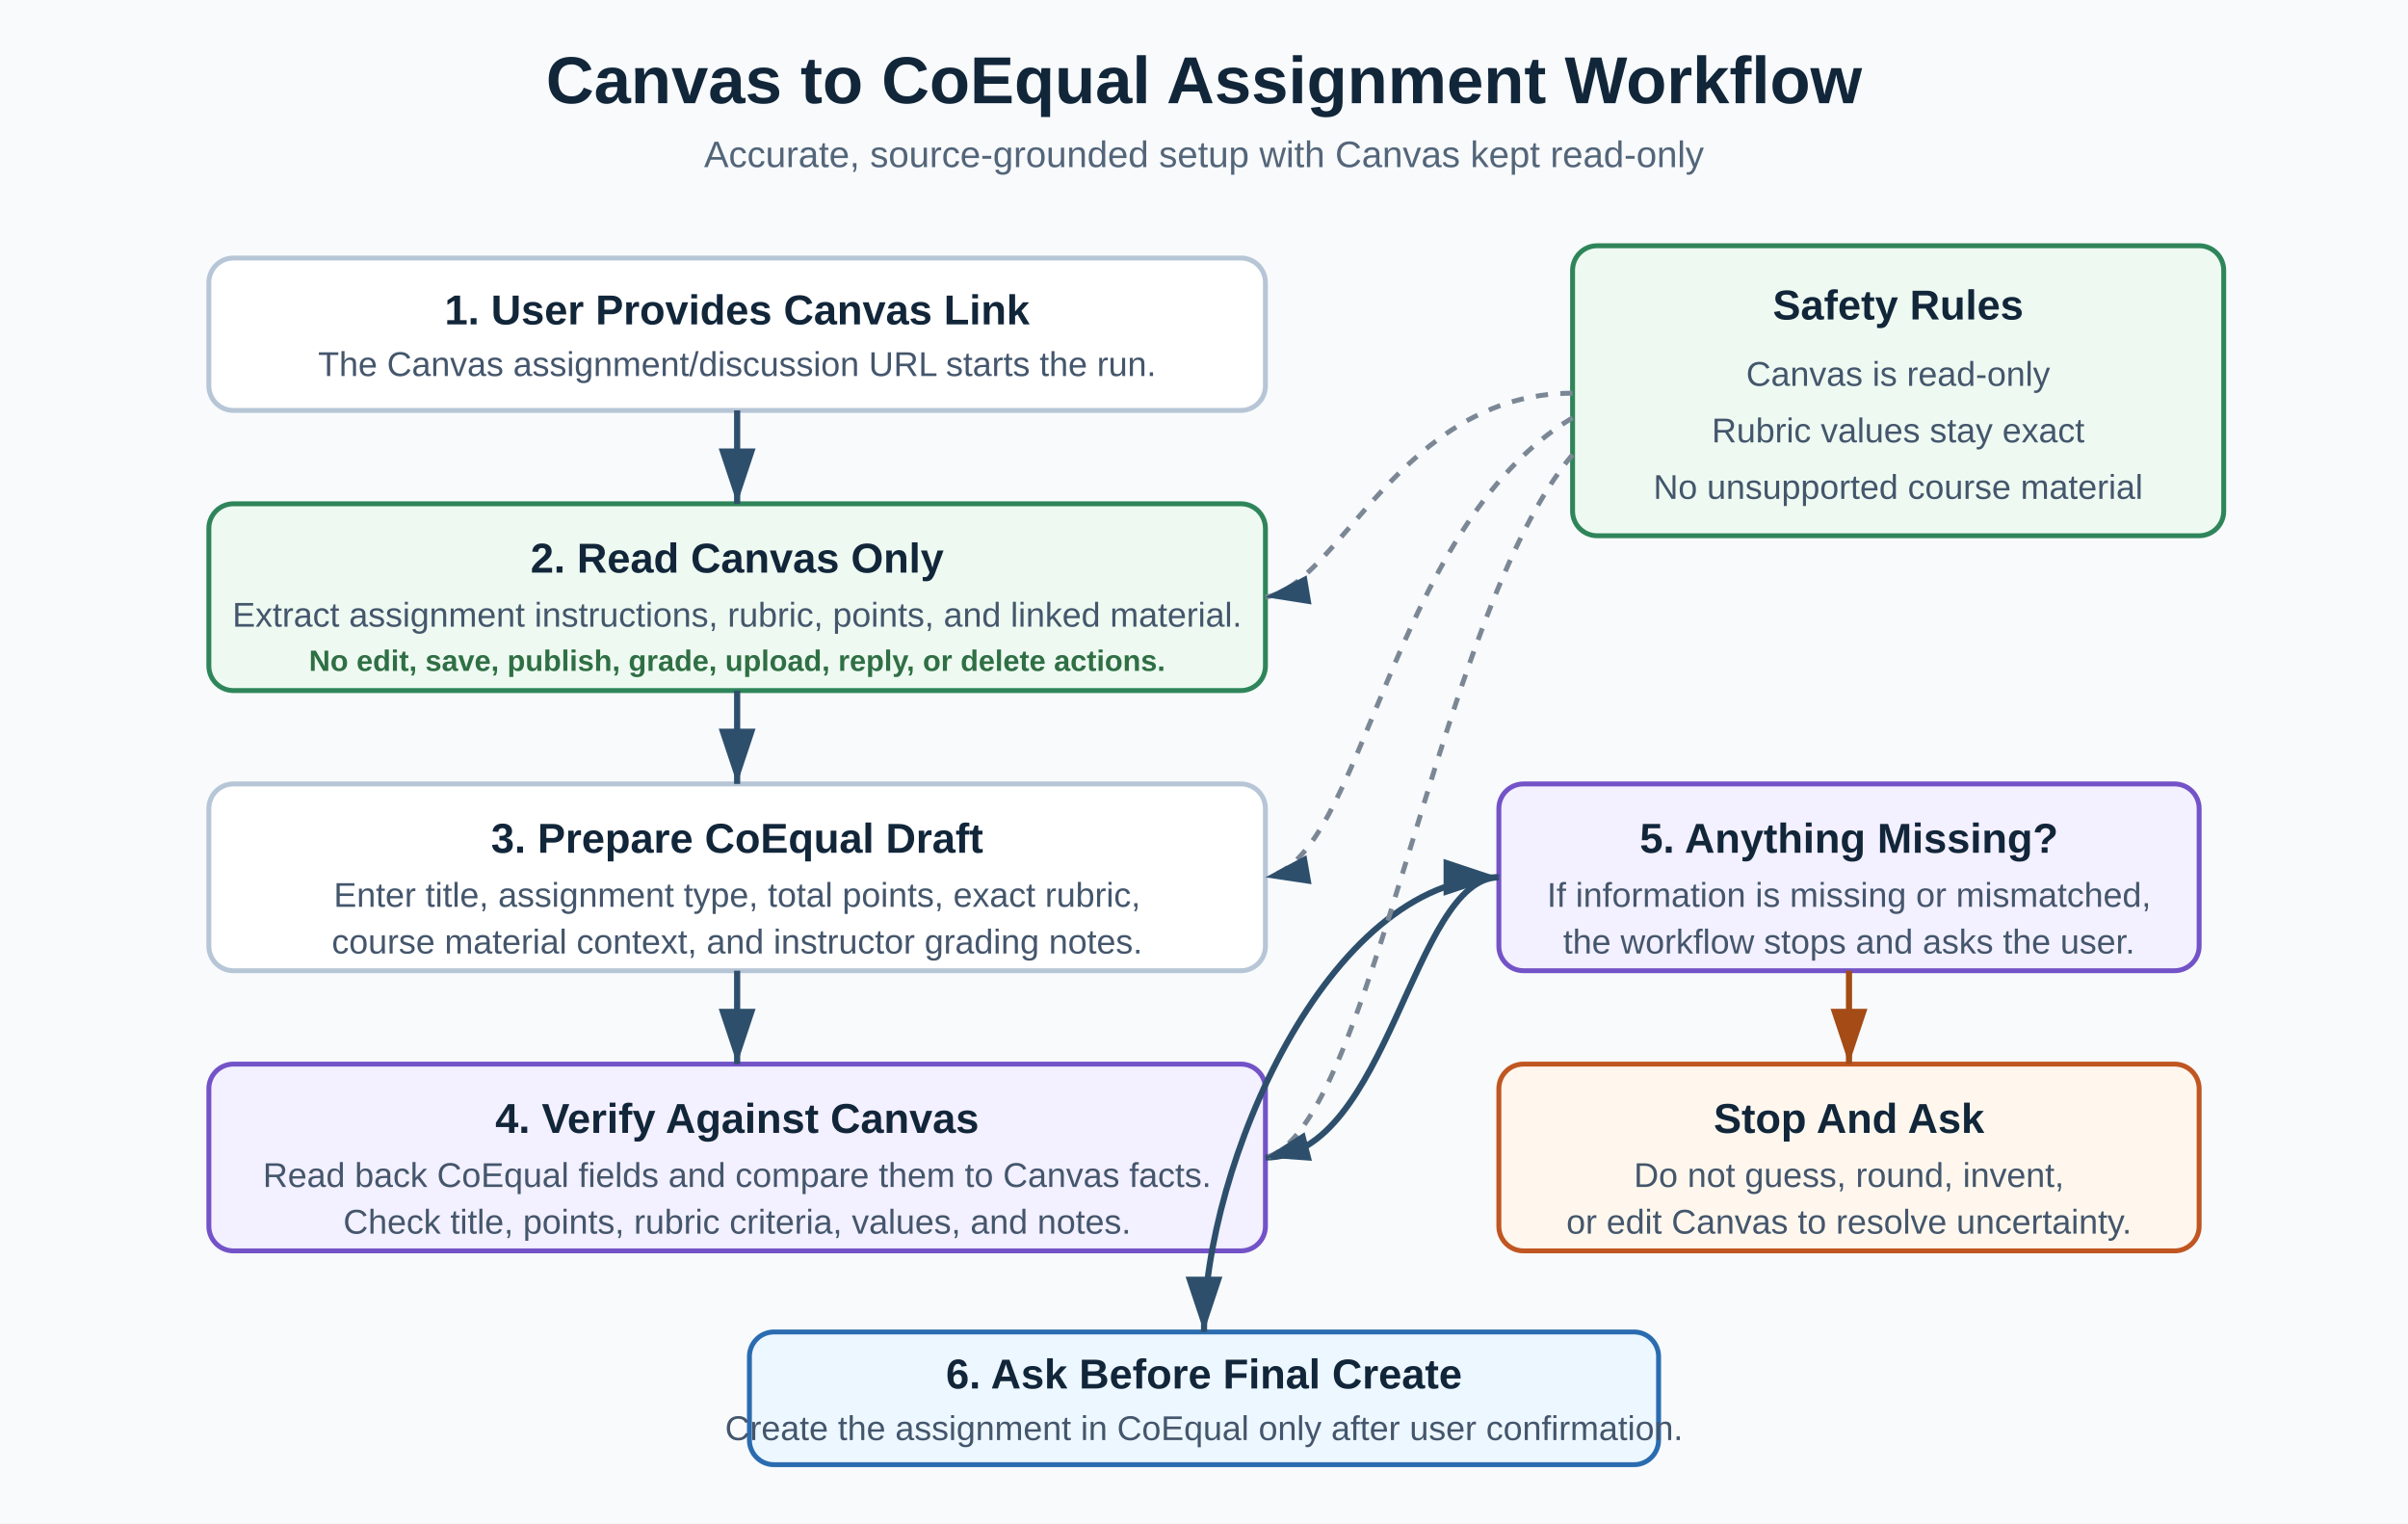
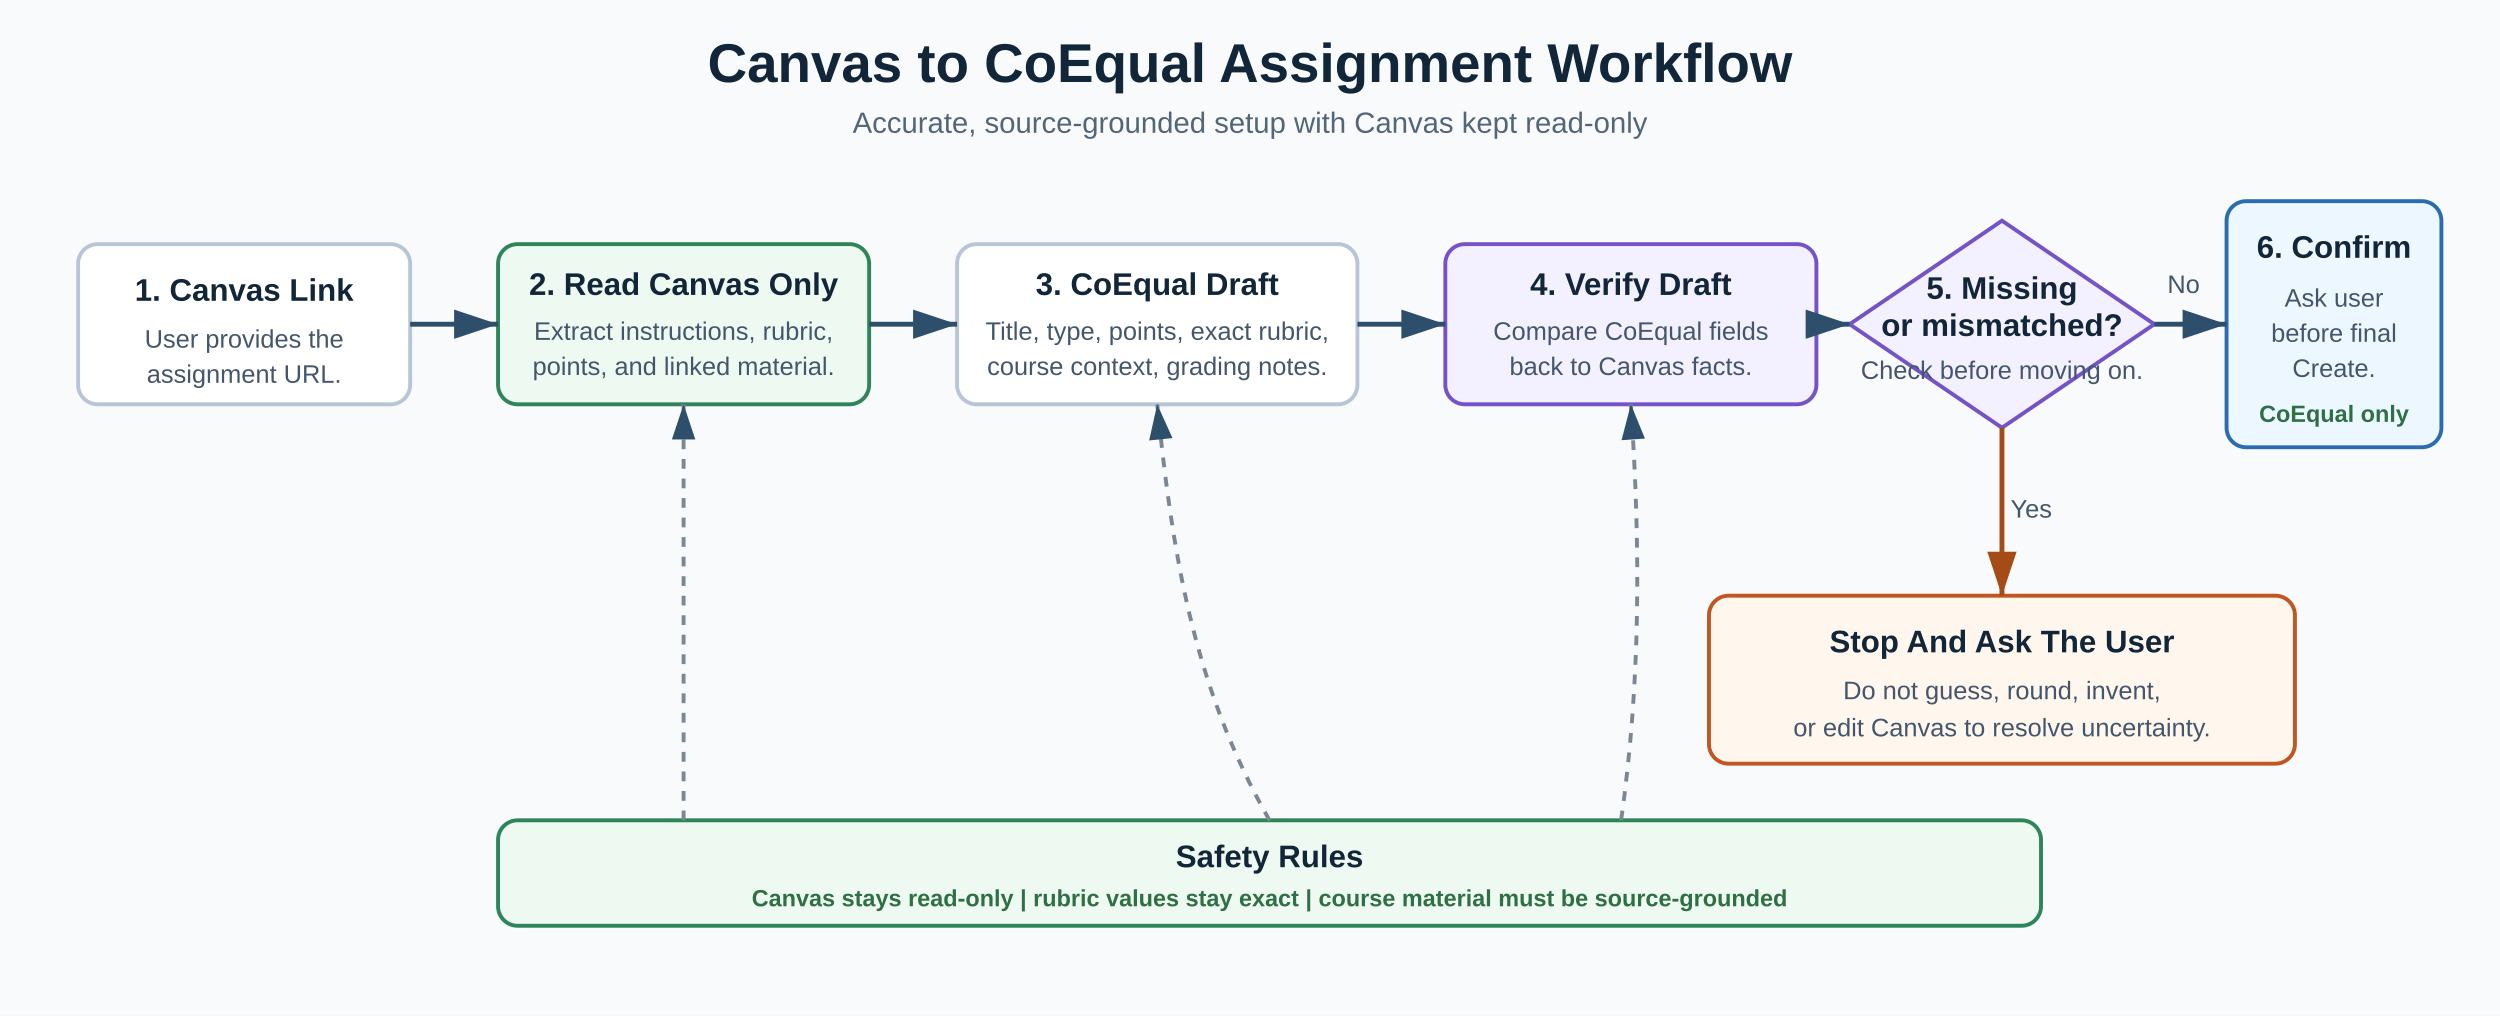
- <svg xmlns="http://www.w3.org/2000/svg" width="980" height="620" viewBox="0 0 980 620" role="img" aria-labelledby="title desc">
+ <svg xmlns="http://www.w3.org/2000/svg" width="1280" height="520" viewBox="0 0 1280 520" role="img" aria-labelledby="title desc">
  <defs>
    <marker id="arrow" markerWidth="10" markerHeight="10" refX="9" refY="3" orient="auto" markerUnits="strokeWidth">
      <path d="M0,0 L0,6 L9,3 z" fill="#2d4f6c" />
    </marker>
    <marker id="warnArrow" markerWidth="10" markerHeight="10" refX="9" refY="3" orient="auto" markerUnits="strokeWidth">
      <path d="M0,0 L0,6 L9,3 z" fill="#a44b16" />
    </marker>
    <style>
      .bg { fill: #f8fafc; }
-       .title { font: 700 27px Arial, sans-serif; fill: #12263a; }
+       .title { font: 700 28px Arial, sans-serif; fill: #12263a; }
      .subtitle { font: 400 15px Arial, sans-serif; fill: #536579; }
      .box { fill: #ffffff; stroke: #b7c6d6; stroke-width: 2; rx: 10; }
      .safe { fill: #eefaf1; stroke: #2f855a; stroke-width: 2; rx: 10; }
      .check { fill: #f3f0ff; stroke: #7353c7; stroke-width: 2; rx: 10; }
      .stop { fill: #fff7ed; stroke: #c05621; stroke-width: 2; rx: 10; }
      .done { fill: #edf7ff; stroke: #2b6cb0; stroke-width: 2; rx: 10; }
-       .label { font: 700 17px Arial, sans-serif; fill: #12263a; }
-       .text { font: 400 14px Arial, sans-serif; fill: #44566c; }
+       .label { font: 700 16px Arial, sans-serif; fill: #12263a; }
+       .text { font: 400 13px Arial, sans-serif; fill: #44566c; }
      .small { font: 700 12px Arial, sans-serif; fill: #2f6f44; }
      .arrow { stroke: #2d4f6c; stroke-width: 2.5; fill: none; marker-end: url(#arrow); }
      .warnLine { stroke: #a44b16; stroke-width: 2.5; fill: none; marker-end: url(#warnArrow); }
      .softLine { stroke: #7b8794; stroke-width: 2; fill: none; stroke-dasharray: 5 5; marker-end: url(#arrow); }
    </style>
  </defs>
-   <rect class="bg" width="980" height="620" />
-   <text class="title" x="490" y="42" text-anchor="middle">Canvas to CoEqual Assignment Workflow</text>
-   <text class="subtitle" x="490" y="68" text-anchor="middle">Accurate, source-grounded setup with Canvas kept read-only</text>
-   <rect class="safe" x="640" y="100" width="265" height="118" />
-   <text class="label" x="772.5" y="130" text-anchor="middle">Safety Rules</text>
-   <text class="text" x="772.5" y="157" text-anchor="middle">Canvas is read-only</text>
-   <text class="text" x="772.5" y="180" text-anchor="middle">Rubric values stay exact</text>
-   <text class="text" x="772.5" y="203" text-anchor="middle">No unsupported course material</text>
-   <rect class="box" x="85" y="105" width="430" height="62" />
-   <text class="label" x="300" y="132" text-anchor="middle">1. User Provides Canvas Link</text>
-   <text class="text" x="300" y="153" text-anchor="middle">The Canvas assignment/discussion URL starts the run.</text>
-   <rect class="safe" x="85" y="205" width="430" height="76" />
-   <text class="label" x="300" y="233" text-anchor="middle">2. Read Canvas Only</text>
-   <text class="text" x="300" y="255" text-anchor="middle">Extract assignment instructions, rubric, points, and linked material.</text>
-   <text class="small" x="300" y="273" text-anchor="middle">No edit, save, publish, grade, upload, reply, or delete actions.</text>
-   <rect class="box" x="85" y="319" width="430" height="76" />
-   <text class="label" x="300" y="347" text-anchor="middle">3. Prepare CoEqual Draft</text>
-   <text class="text" x="300" y="369" text-anchor="middle">Enter title, assignment type, total points, exact rubric,</text>
-   <text class="text" x="300" y="388" text-anchor="middle">course material context, and instructor grading notes.</text>
-   <rect class="check" x="85" y="433" width="430" height="76" />
-   <text class="label" x="300" y="461" text-anchor="middle">4. Verify Against Canvas</text>
-   <text class="text" x="300" y="483" text-anchor="middle">Read back CoEqual fields and compare them to Canvas facts.</text>
-   <text class="text" x="300" y="502" text-anchor="middle">Check title, points, rubric criteria, values, and notes.</text>
-   <rect class="check" x="610" y="319" width="285" height="76" />
-   <text class="label" x="752.5" y="347" text-anchor="middle">5. Anything Missing?</text>
-   <text class="text" x="752.5" y="369" text-anchor="middle">If information is missing or mismatched,</text>
-   <text class="text" x="752.5" y="388" text-anchor="middle">the workflow stops and asks the user.</text>
-   <rect class="stop" x="610" y="433" width="285" height="76" />
-   <text class="label" x="752.5" y="461" text-anchor="middle">Stop And Ask</text>
-   <text class="text" x="752.5" y="483" text-anchor="middle">Do not guess, round, invent,</text>
-   <text class="text" x="752.5" y="502" text-anchor="middle">or edit Canvas to resolve uncertainty.</text>
-   <rect class="done" x="305" y="542" width="370" height="54" />
-   <text class="label" x="490" y="565" text-anchor="middle">6. Ask Before Final Create</text>
-   <text class="text" x="490" y="586" text-anchor="middle">Create the assignment in CoEqual only after user confirmation.</text>
-   <path class="arrow" d="M300 167 L300 205" />
-   <path class="arrow" d="M300 281 L300 319" />
-   <path class="arrow" d="M300 395 L300 433" />
-   <path class="arrow" d="M515 471 C565 471 575 357 610 357" />
-   <path class="warnLine" d="M752.5 395 L752.5 433" />
-   <path class="arrow" d="M610 357 C540 357 490 475 490 542" />
-   <path class="softLine" d="M640 160 C570 160 545 238 515 243" />
-   <path class="softLine" d="M640 170 C565 215 555 350 515 357" />
-   <path class="softLine" d="M640 185 C585 250 558 460 515 471" />
+   <rect class="bg" width="1280" height="520" />
+   <text class="title" x="640" y="42" text-anchor="middle">Canvas to CoEqual Assignment Workflow</text>
+   <text class="subtitle" x="640" y="68" text-anchor="middle">Accurate, source-grounded setup with Canvas kept read-only</text>
+   <rect class="box" x="40" y="125" width="170" height="82" />
+   <text class="label" x="125" y="154" text-anchor="middle">1. Canvas Link</text>
+   <text class="text" x="125" y="178" text-anchor="middle">User provides the</text>
+   <text class="text" x="125" y="196" text-anchor="middle">assignment URL.</text>
+   <rect class="safe" x="255" y="125" width="190" height="82" />
+   <text class="label" x="350" y="151" text-anchor="middle">2. Read Canvas Only</text>
+   <text class="text" x="350" y="174" text-anchor="middle">Extract instructions, rubric,</text>
+   <text class="text" x="350" y="192" text-anchor="middle">points, and linked material.</text>
+   <rect class="box" x="490" y="125" width="205" height="82" />
+   <text class="label" x="592.5" y="151" text-anchor="middle">3. CoEqual Draft</text>
+   <text class="text" x="592.5" y="174" text-anchor="middle">Title, type, points, exact rubric,</text>
+   <text class="text" x="592.5" y="192" text-anchor="middle">course context, grading notes.</text>
+   <rect class="check" x="740" y="125" width="190" height="82" />
+   <text class="label" x="835" y="151" text-anchor="middle">4. Verify Draft</text>
+   <text class="text" x="835" y="174" text-anchor="middle">Compare CoEqual fields</text>
+   <text class="text" x="835" y="192" text-anchor="middle">back to Canvas facts.</text>
+   <path class="check" d="M1025 113 L1103 166 L1025 219 L947 166 Z" />
+   <text class="label" x="1025" y="153" text-anchor="middle">5. Missing</text>
+   <text class="label" x="1025" y="172" text-anchor="middle">or mismatched?</text>
+   <text class="text" x="1025" y="194" text-anchor="middle">Check before moving on.</text>
+   <rect class="done" x="1140" y="103" width="110" height="126" />
+   <text class="label" x="1195" y="132" text-anchor="middle">6. Confirm</text>
+   <text class="text" x="1195" y="157" text-anchor="middle">Ask user</text>
+   <text class="text" x="1195" y="175" text-anchor="middle">before final</text>
+   <text class="text" x="1195" y="193" text-anchor="middle">Create.</text>
+   <text class="small" x="1195" y="216" text-anchor="middle">CoEqual only</text>
+   <rect class="stop" x="875" y="305" width="300" height="86" />
+   <text class="label" x="1025" y="334" text-anchor="middle">Stop And Ask The User</text>
+   <text class="text" x="1025" y="358" text-anchor="middle">Do not guess, round, invent,</text>
+   <text class="text" x="1025" y="377" text-anchor="middle">or edit Canvas to resolve uncertainty.</text>
+   <rect class="safe" x="255" y="420" width="790" height="54" />
+   <text class="label" x="650" y="444" text-anchor="middle">Safety Rules</text>
+   <text class="small" x="650" y="464" text-anchor="middle">Canvas stays read-only | rubric values stay exact | course material must be source-grounded</text>
+   <path class="arrow" d="M210 166 L255 166" />
+   <path class="arrow" d="M445 166 L490 166" />
+   <path class="arrow" d="M695 166 L740 166" />
+   <path class="arrow" d="M930 166 L947 166" />
+   <path class="arrow" d="M1103 166 L1140 166" />
+   <path class="warnLine" d="M1025 219 L1025 305" />
+   <text class="text" x="1118" y="150" text-anchor="middle">No</text>
+   <text class="text" x="1040" y="265" text-anchor="middle">Yes</text>
+   <path class="softLine" d="M350 420 C350 350 350 280 350 207" />
+   <path class="softLine" d="M650 420 C610 350 600 280 592.5 207" />
+   <path class="softLine" d="M830 420 C840 350 840 280 835 207" />
</svg>
